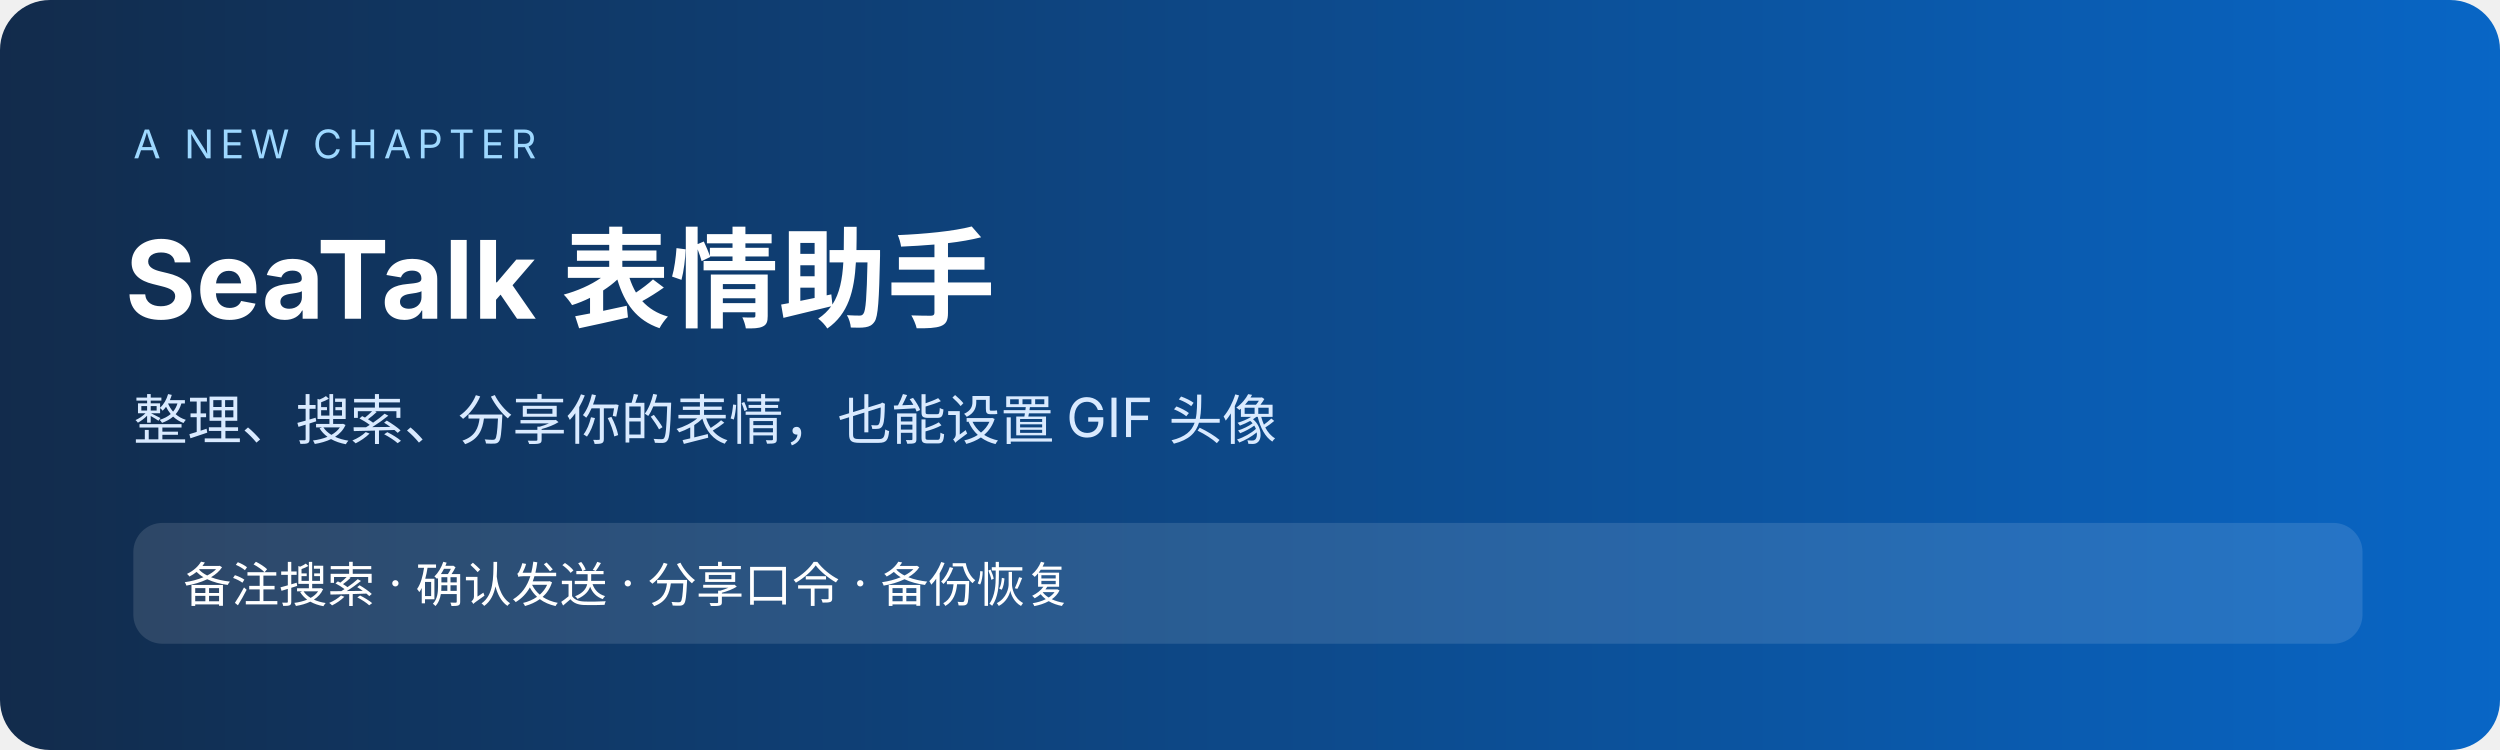
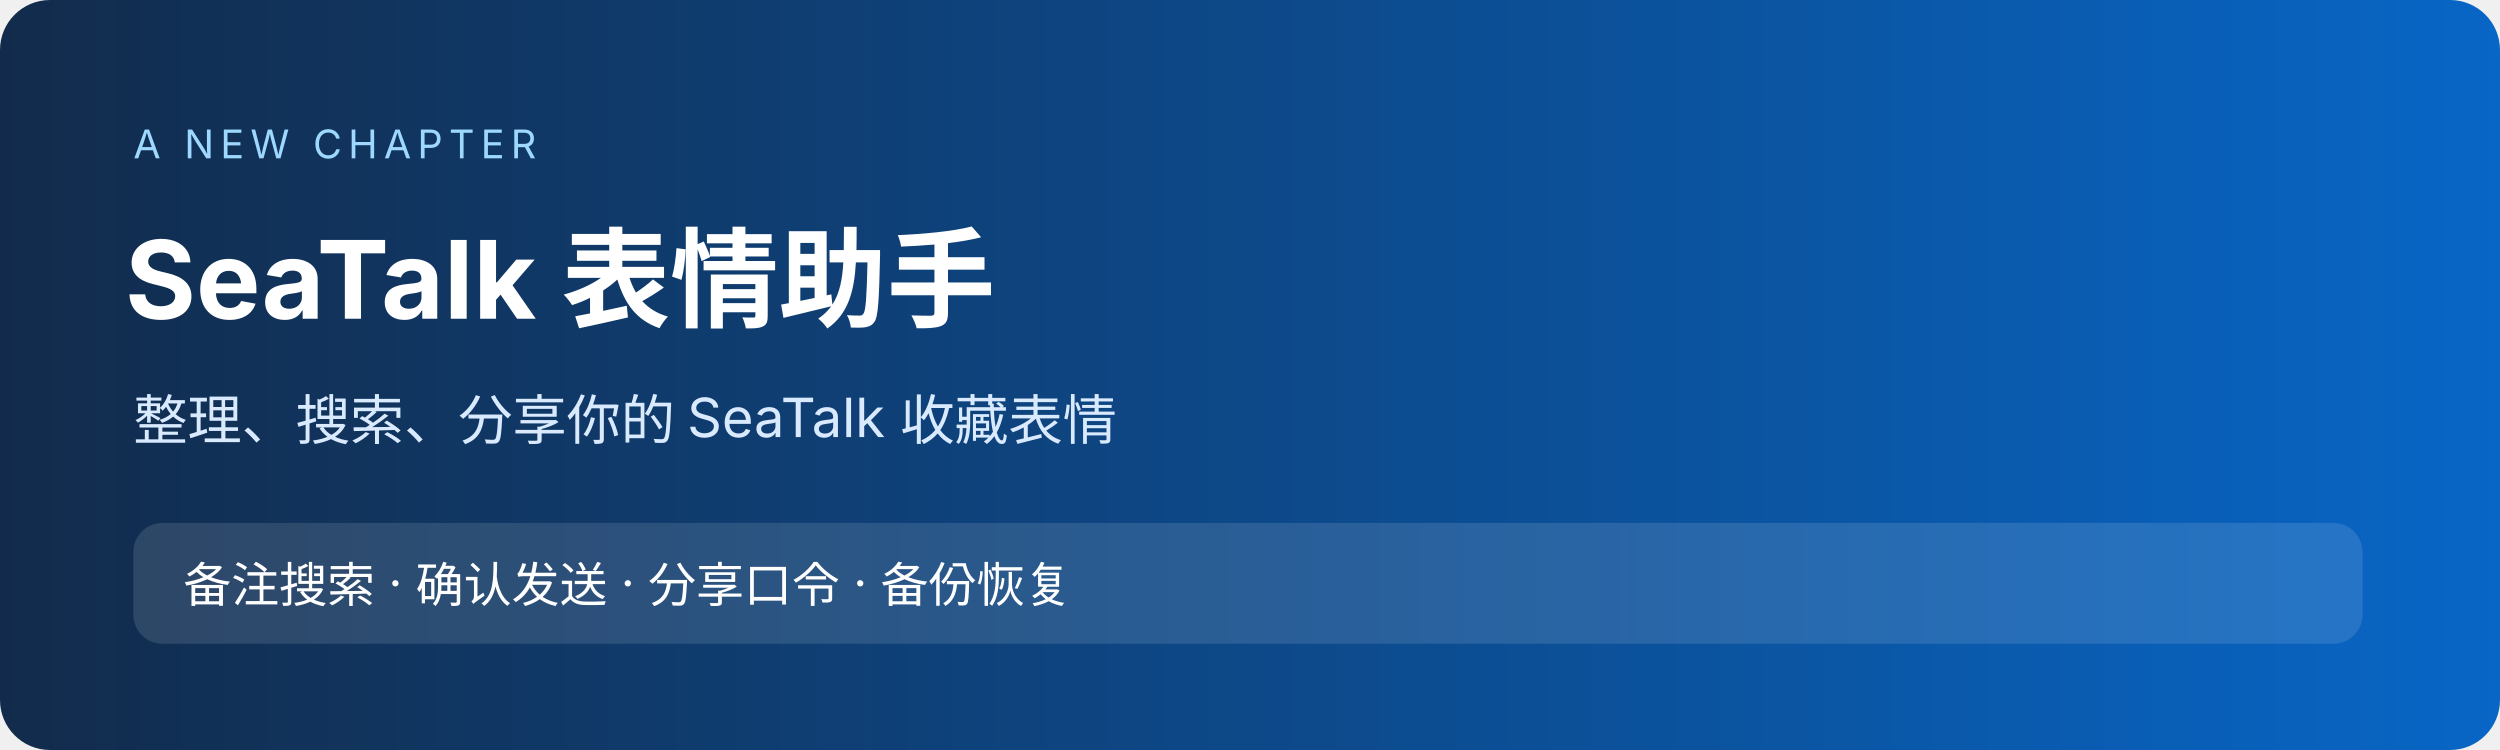
<svg xmlns="http://www.w3.org/2000/svg" width="1200" height="360" viewBox="0 0 1200 360" role="img" aria-label="SeaTalk 表情助手">
  <defs>
    <linearGradient id="bg">
      <stop stop-color="#122b4b" />
      <stop offset="1" stop-color="#0866c6" />
    </linearGradient>
  </defs>
  <rect width="1200" height="360" rx="24" fill="url(#bg)" />
  <g font-family="system-ui,-apple-system,Segoe UI,sans-serif">
    <text x="64" y="76" fill="#9ed8ff" font-size="19" letter-spacing="3">A NEW CHAPTER</text>
    <text x="60" y="153" fill="white" font-size="52" font-weight="700">SeaTalk 表情助手</text>
-     <text x="64" y="211" fill="#d9eaff" font-size="26">整理、搜索、分享你的表情，也能设置 GIF 头像</text>
+     <text x="64" y="211" fill="#d9eaff" font-size="26">整理、搜索、分享你的 SeaTalk 收藏表情</text>
    <rect x="64" y="251" width="1070" height="58" rx="14" fill="#ffffff" fill-opacity=".12" />
    <text x="88" y="289" fill="white" font-size="23">备注搜索  ·  确认发送  ·  分享口令  ·  备份恢复</text>
  </g>
</svg>
